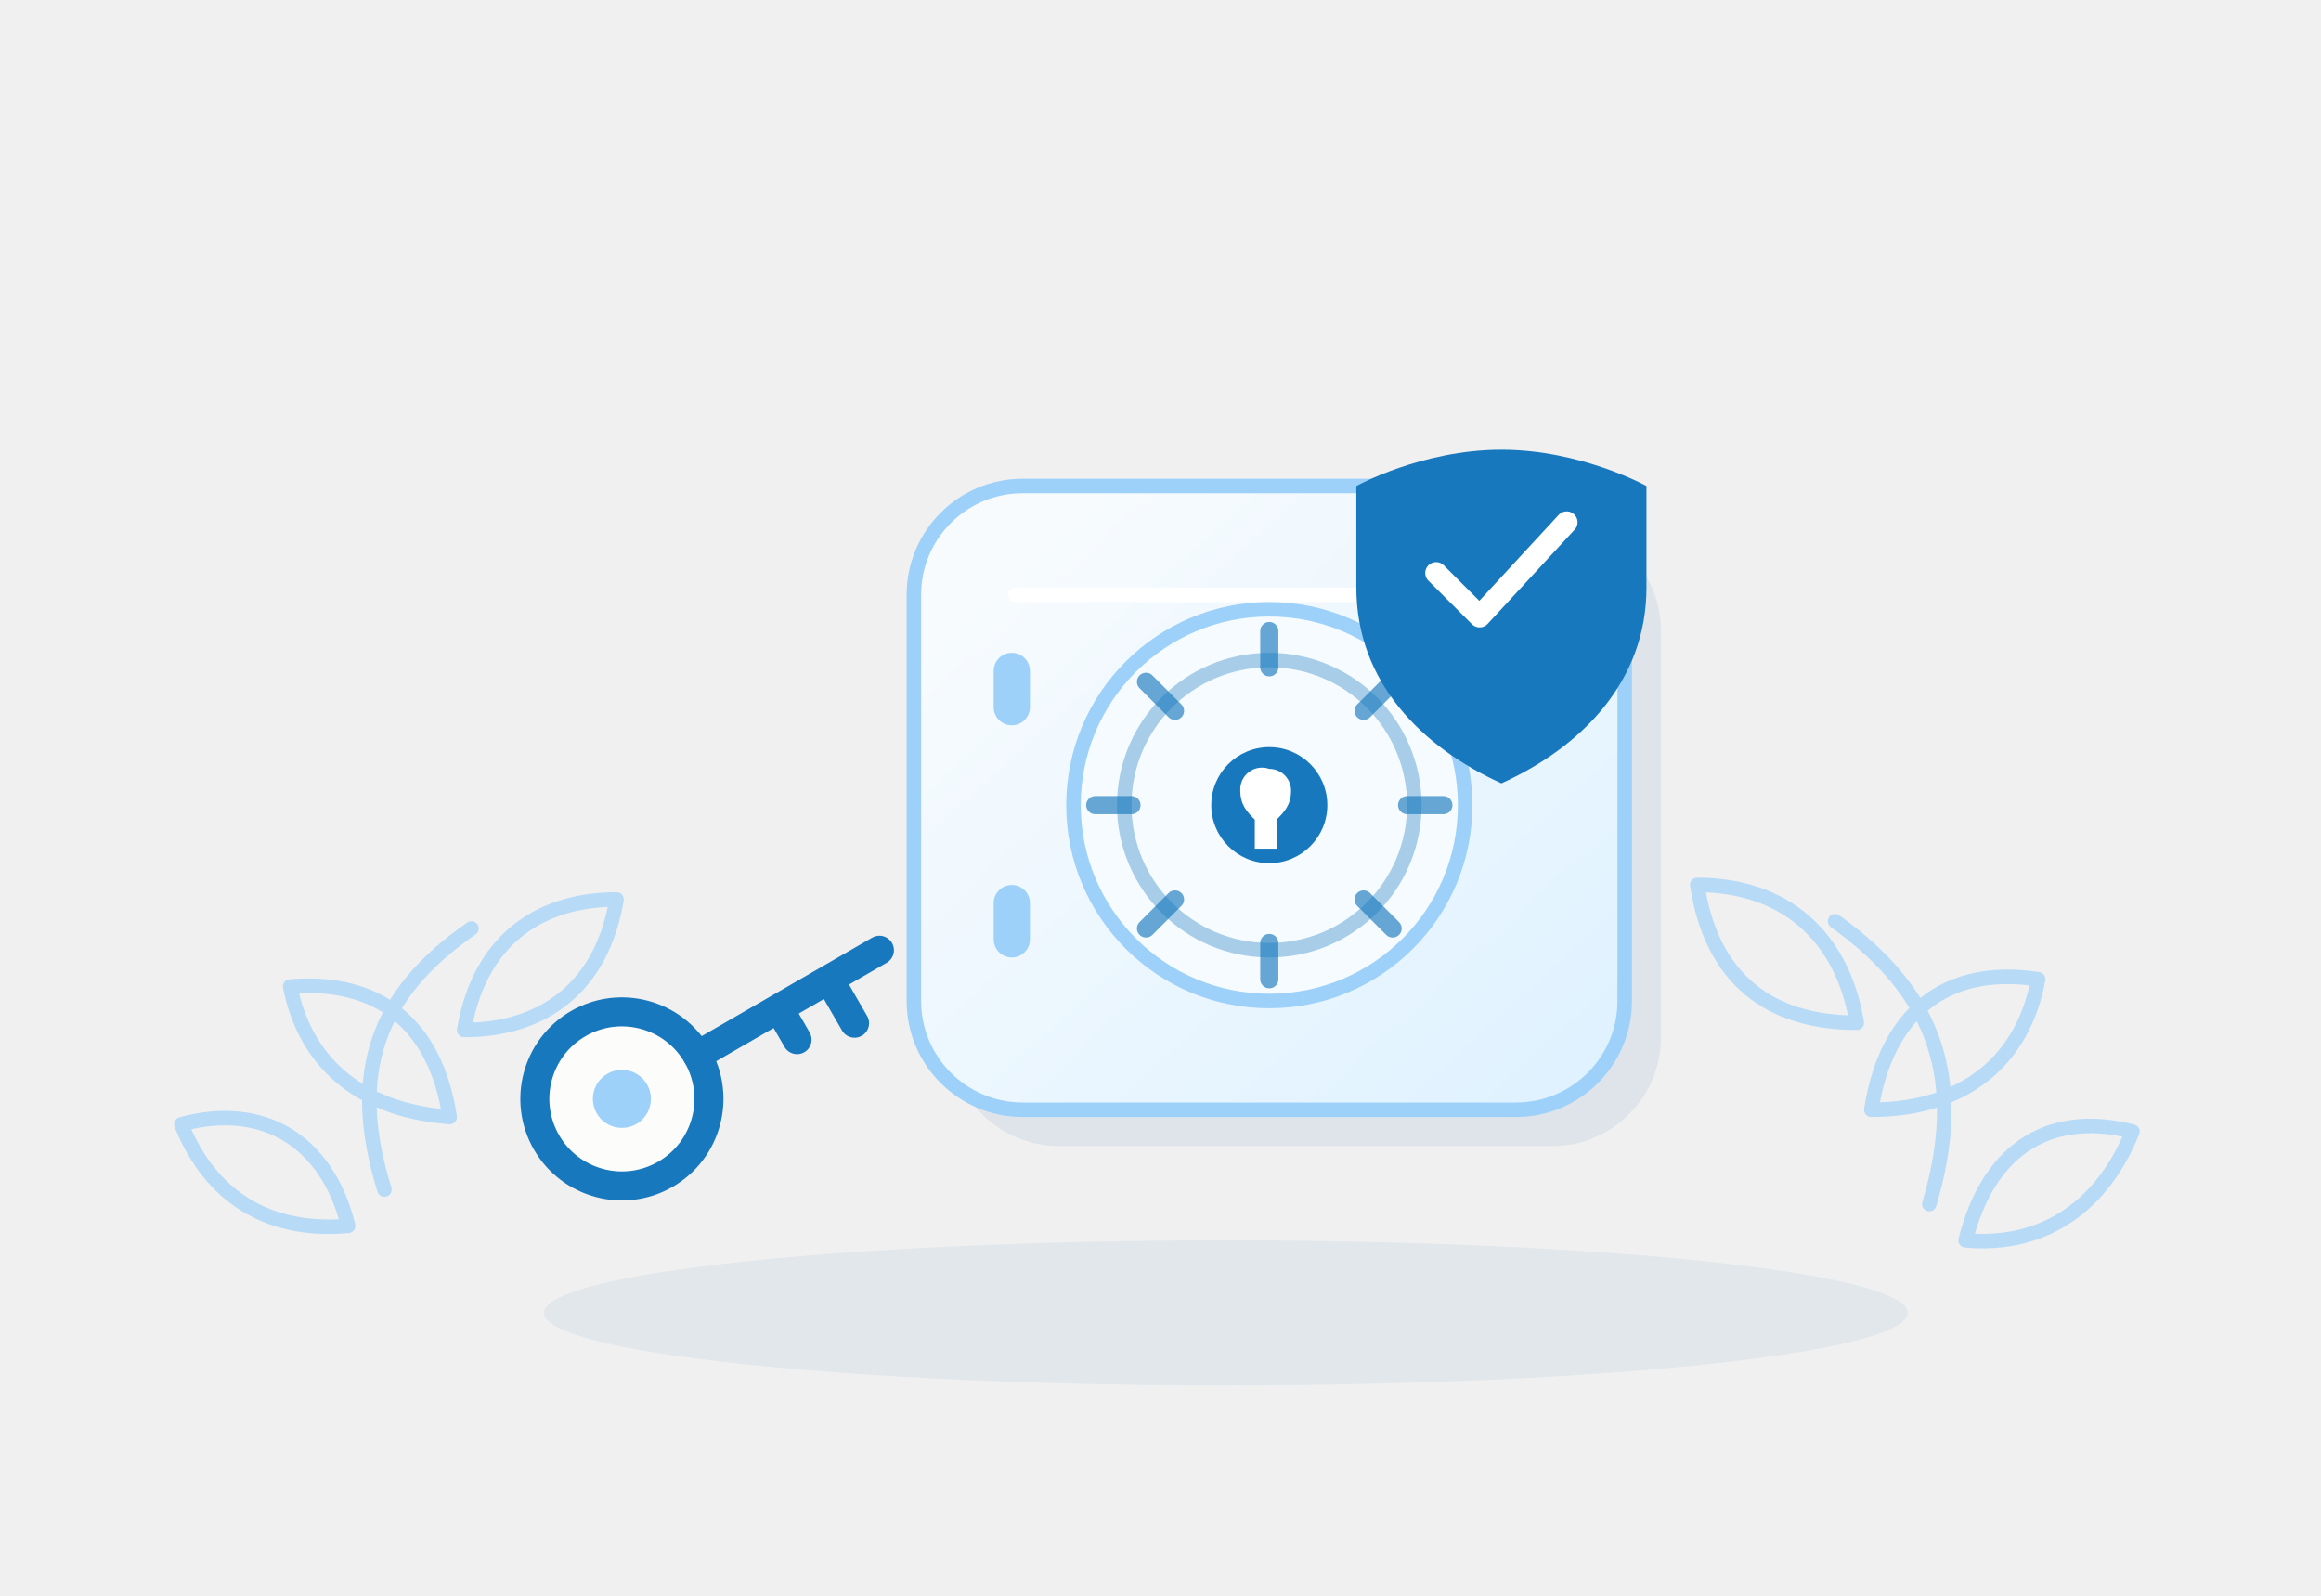
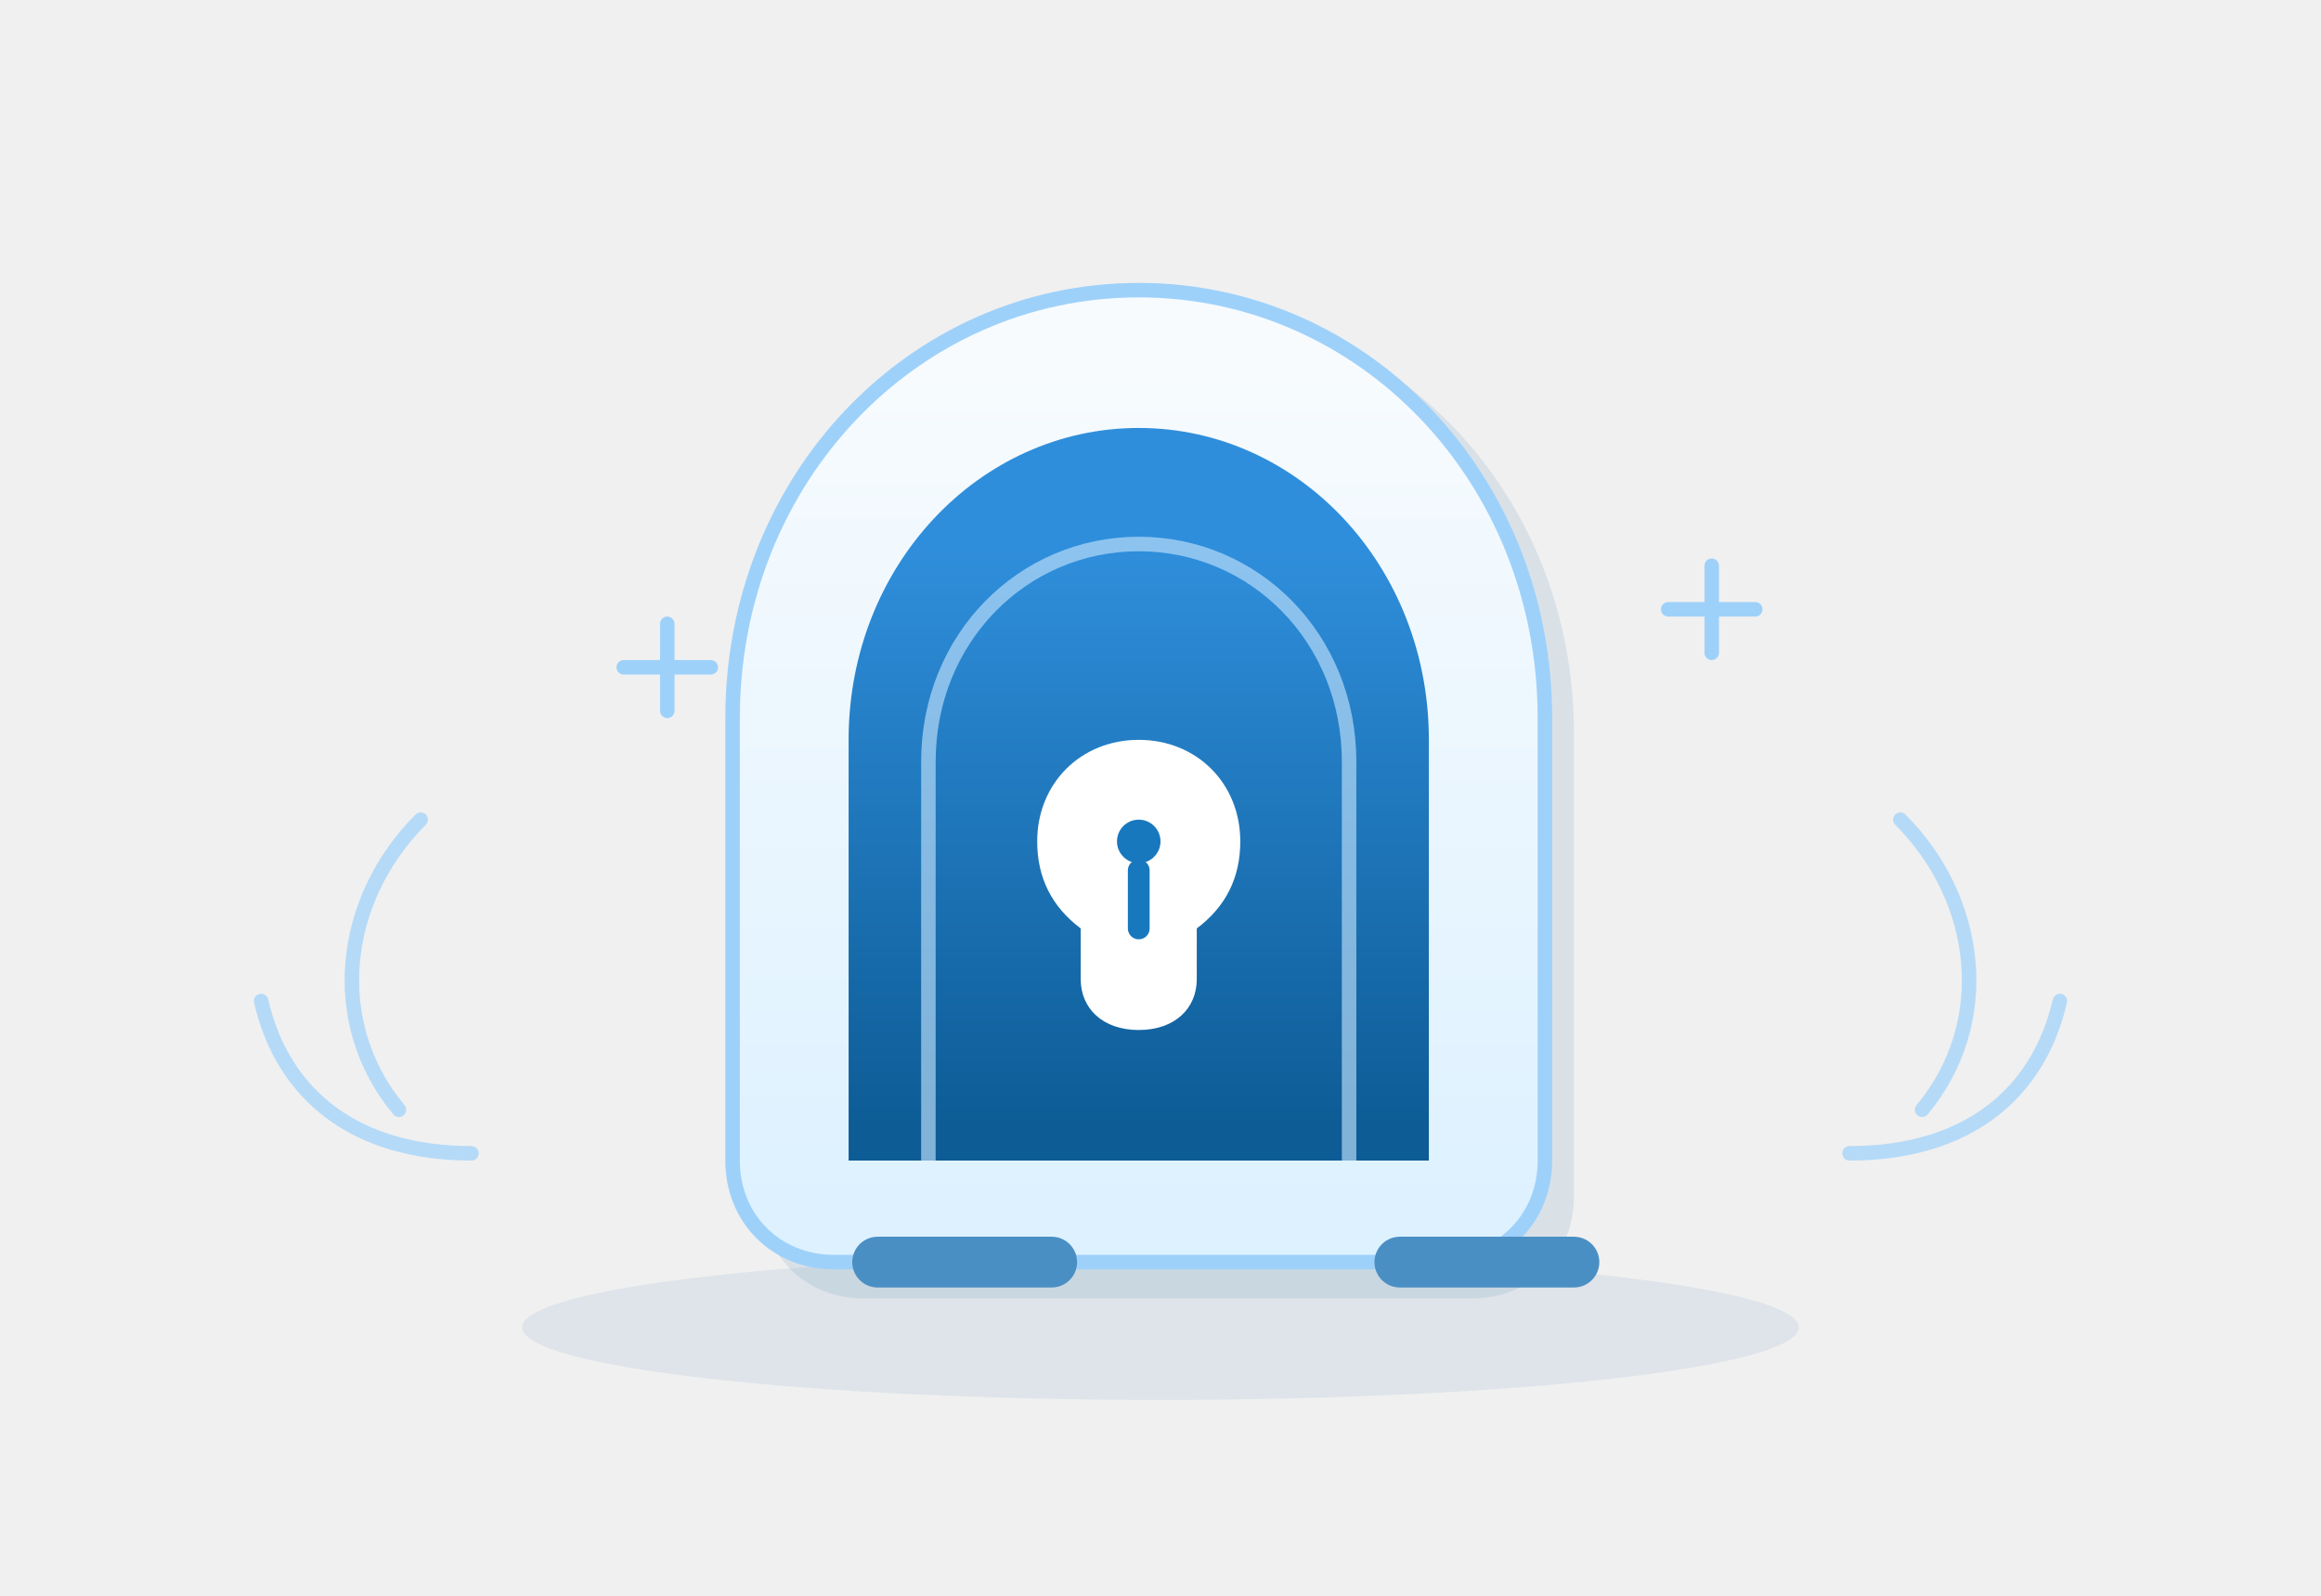
- <svg xmlns="http://www.w3.org/2000/svg" viewBox="0 0 320 220" fill="none" stroke-linecap="round" stroke-linejoin="round">
+ <svg xmlns="http://www.w3.org/2000/svg" viewBox="0 0 320 220" fill="none">
  <defs>
-     <linearGradient id="sme-safe" x1="151" y1="67" x2="229" y2="153" gradientUnits="userSpaceOnUse">
+     <linearGradient id="frame" x1="162" y1="51" x2="162" y2="169" gradientUnits="userSpaceOnUse">
      <stop stop-color="#F7FBFE" />
      <stop offset="1" stop-color="#DDF1FF" />
    </linearGradient>
+     <linearGradient id="door" x1="161" y1="76" x2="161" y2="155" gradientUnits="userSpaceOnUse">
+       <stop stop-color="#2F8EDB" />
+       <stop offset="1" stop-color="#0D5C96" />
+     </linearGradient>
  </defs>
-   <ellipse cx="169" cy="181" rx="94" ry="10" fill="#0D5C96" fill-opacity=".06" />
-   <g stroke="#9ED1FA" stroke-width="2" stroke-linecap="round" stroke-linejoin="round" opacity=".7">
-     <path d="M53 164c-5-16-1-27 12-36M62 154c-13-1-20-8-22-18 12-1 20 5 22 18zM64 142c2-12 10-18 21-18-2 12-10 18-21 18zM48 169c-11 1-19-4-23-14 11-3 20 2 23 14zM266 166c5-17 1-29-13-39M258 153c13 0 21-7 23-18-13-2-21 5-23 18zM256 141c-2-12-10-19-22-19 2 13 10 19 22 19zM271 171c11 1 19-5 23-15-12-3-20 3-23 15z" />
+   <ellipse cx="160" cy="183" rx="88" ry="10" fill="#0D5C96" fill-opacity=".08" />
+   <g stroke="#9ED1FA" stroke-width="2" stroke-linecap="round" opacity=".72">
+     <path d="M55 153c-10-12-8-29 3-40M65 159c-16 0-26-8-29-21M265 153c10-12 8-29-3-40M255 159c16 0 26-8 29-21" />
  </g>
-   <g>
-     <rect x="131" y="72" width="98" height="86" rx="15" fill="#0D5C96" fill-opacity=".08" />
-     <rect x="126" y="67" width="98" height="86" rx="15" fill="url(#sme-safe)" stroke="#9ED1FA" stroke-width="2" />
-     <path d="M140 82h70" stroke="#FFFFFF" stroke-width="2" stroke-linecap="round" />
-     <circle cx="175" cy="111" r="27" fill="#F5FBFF" stroke="#9ED1FA" stroke-width="2" />
-     <circle cx="175" cy="111" r="20" stroke="#1878BE" stroke-opacity=".35" stroke-width="2" />
-     <path d="M175 87v5m0 38v5m-24-24h5m38 0h5m-41-17 4 4m26 26 4 4m0-34-4 4m-26 26-4 4" stroke="#1878BE" stroke-opacity=".65" stroke-width="2.5" stroke-linecap="round" />
-     <circle cx="175" cy="111" r="8" fill="#1878BE" />
-     <path d="M175 106a3 3 0 0 1 3 3c0 2-1 3-2 4v4h-3v-4c-1-1-2-2-2-4a3 3 0 0 1 4-3z" fill="#FFFFFF" />
-     <rect x="137" y="90" width="5" height="10" rx="2.5" fill="#9ED1FA" />
-     <rect x="137" y="122" width="5" height="10" rx="2.5" fill="#9ED1FA" />
-   </g>
-   <g>
-     <path d="M207 62c11 0 20 5 20 5v14c0 13-9 22-20 27-11-5-20-14-20-27V67s9-5 20-5z" fill="#1878BE" />
-     <path d="m198 79 6 6 12-13" stroke="#FFFFFF" stroke-width="3" stroke-linecap="round" stroke-linejoin="round" />
-   </g>
-   <g transform="rotate(-30 97 145)" stroke="#1878BE" stroke-width="4" stroke-linecap="round" stroke-linejoin="round">
-     <circle cx="84" cy="145" r="12" fill="#FCFCFB" />
-     <path d="M96 145h29m-8 0v7m-8-7v5" />
-     <circle cx="84" cy="145" r="4" fill="#9ED1FA" stroke="none" />
-   </g>
+   <path d="M105 165V101c0-33 25-59 56-59s56 26 56 59v64c0 8-6 14-14 14h-84c-8 0-14-6-14-14Z" fill="#0D5C96" fill-opacity=".1" />
+   <path d="M101 160V99c0-33 25-59 56-59s56 26 56 59v61c0 8-6 14-14 14h-84c-8 0-14-6-14-14Z" fill="url(#frame)" stroke="#9ED1FA" stroke-width="2" />
+   <path d="M117 160v-58c0-24 18-43 40-43s40 19 40 43v58h-80Z" fill="url(#door)" />
+   <path d="M128 160v-55c0-17 13-30 29-30s29 13 29 30v55" stroke="#BFE0FA" stroke-opacity=".65" stroke-width="2" />
+   <path d="M157 102c-8 0-14 6-14 14 0 5 2 9 6 12v7c0 4 3 7 8 7s8-3 8-7v-7c4-3 6-7 6-12 0-8-6-14-14-14Z" fill="#FFF" />
+   <circle cx="157" cy="116" r="3" fill="#1878BE" />
+   <path d="M157 120v8" stroke="#1878BE" stroke-width="3" stroke-linecap="round" />
+   <path d="M121 174h24m48 0h24" stroke="#4A8FC4" stroke-width="7" stroke-linecap="round" />
+   <path d="M86 92h12m-6-6v12M230 84h12m-6-6v12" stroke="#9ED1FA" stroke-width="2" stroke-linecap="round" />
</svg>
